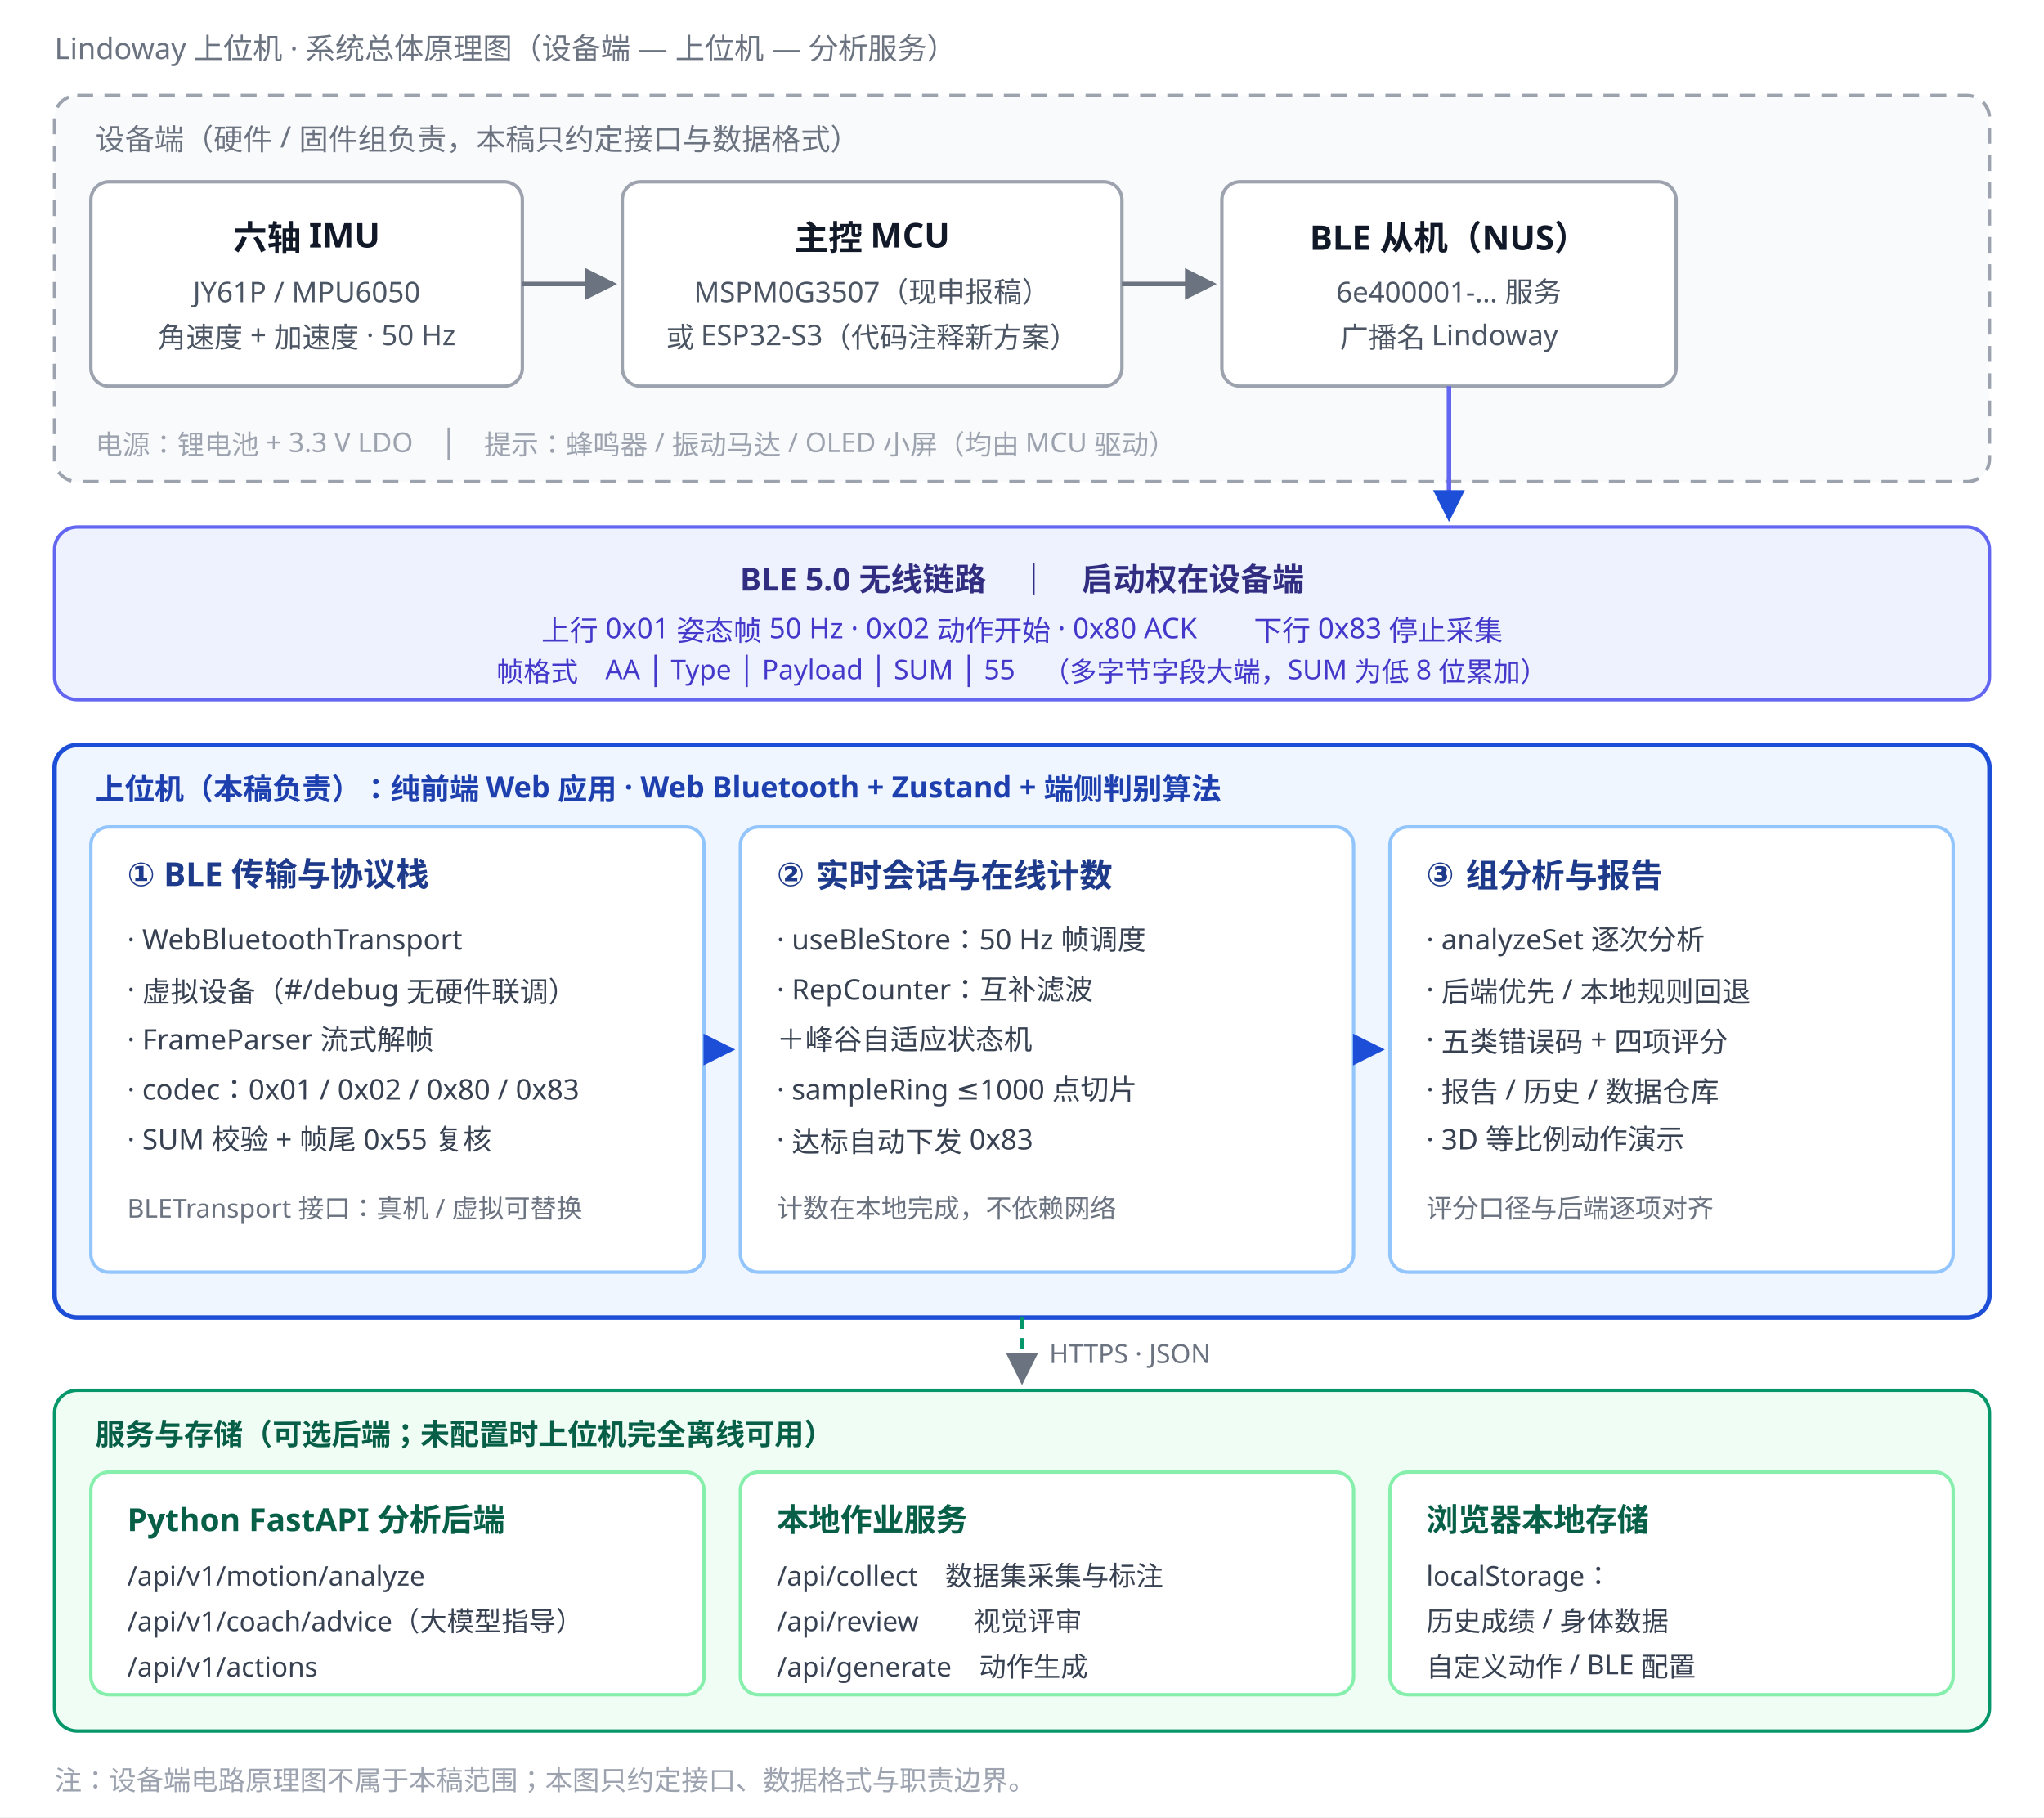
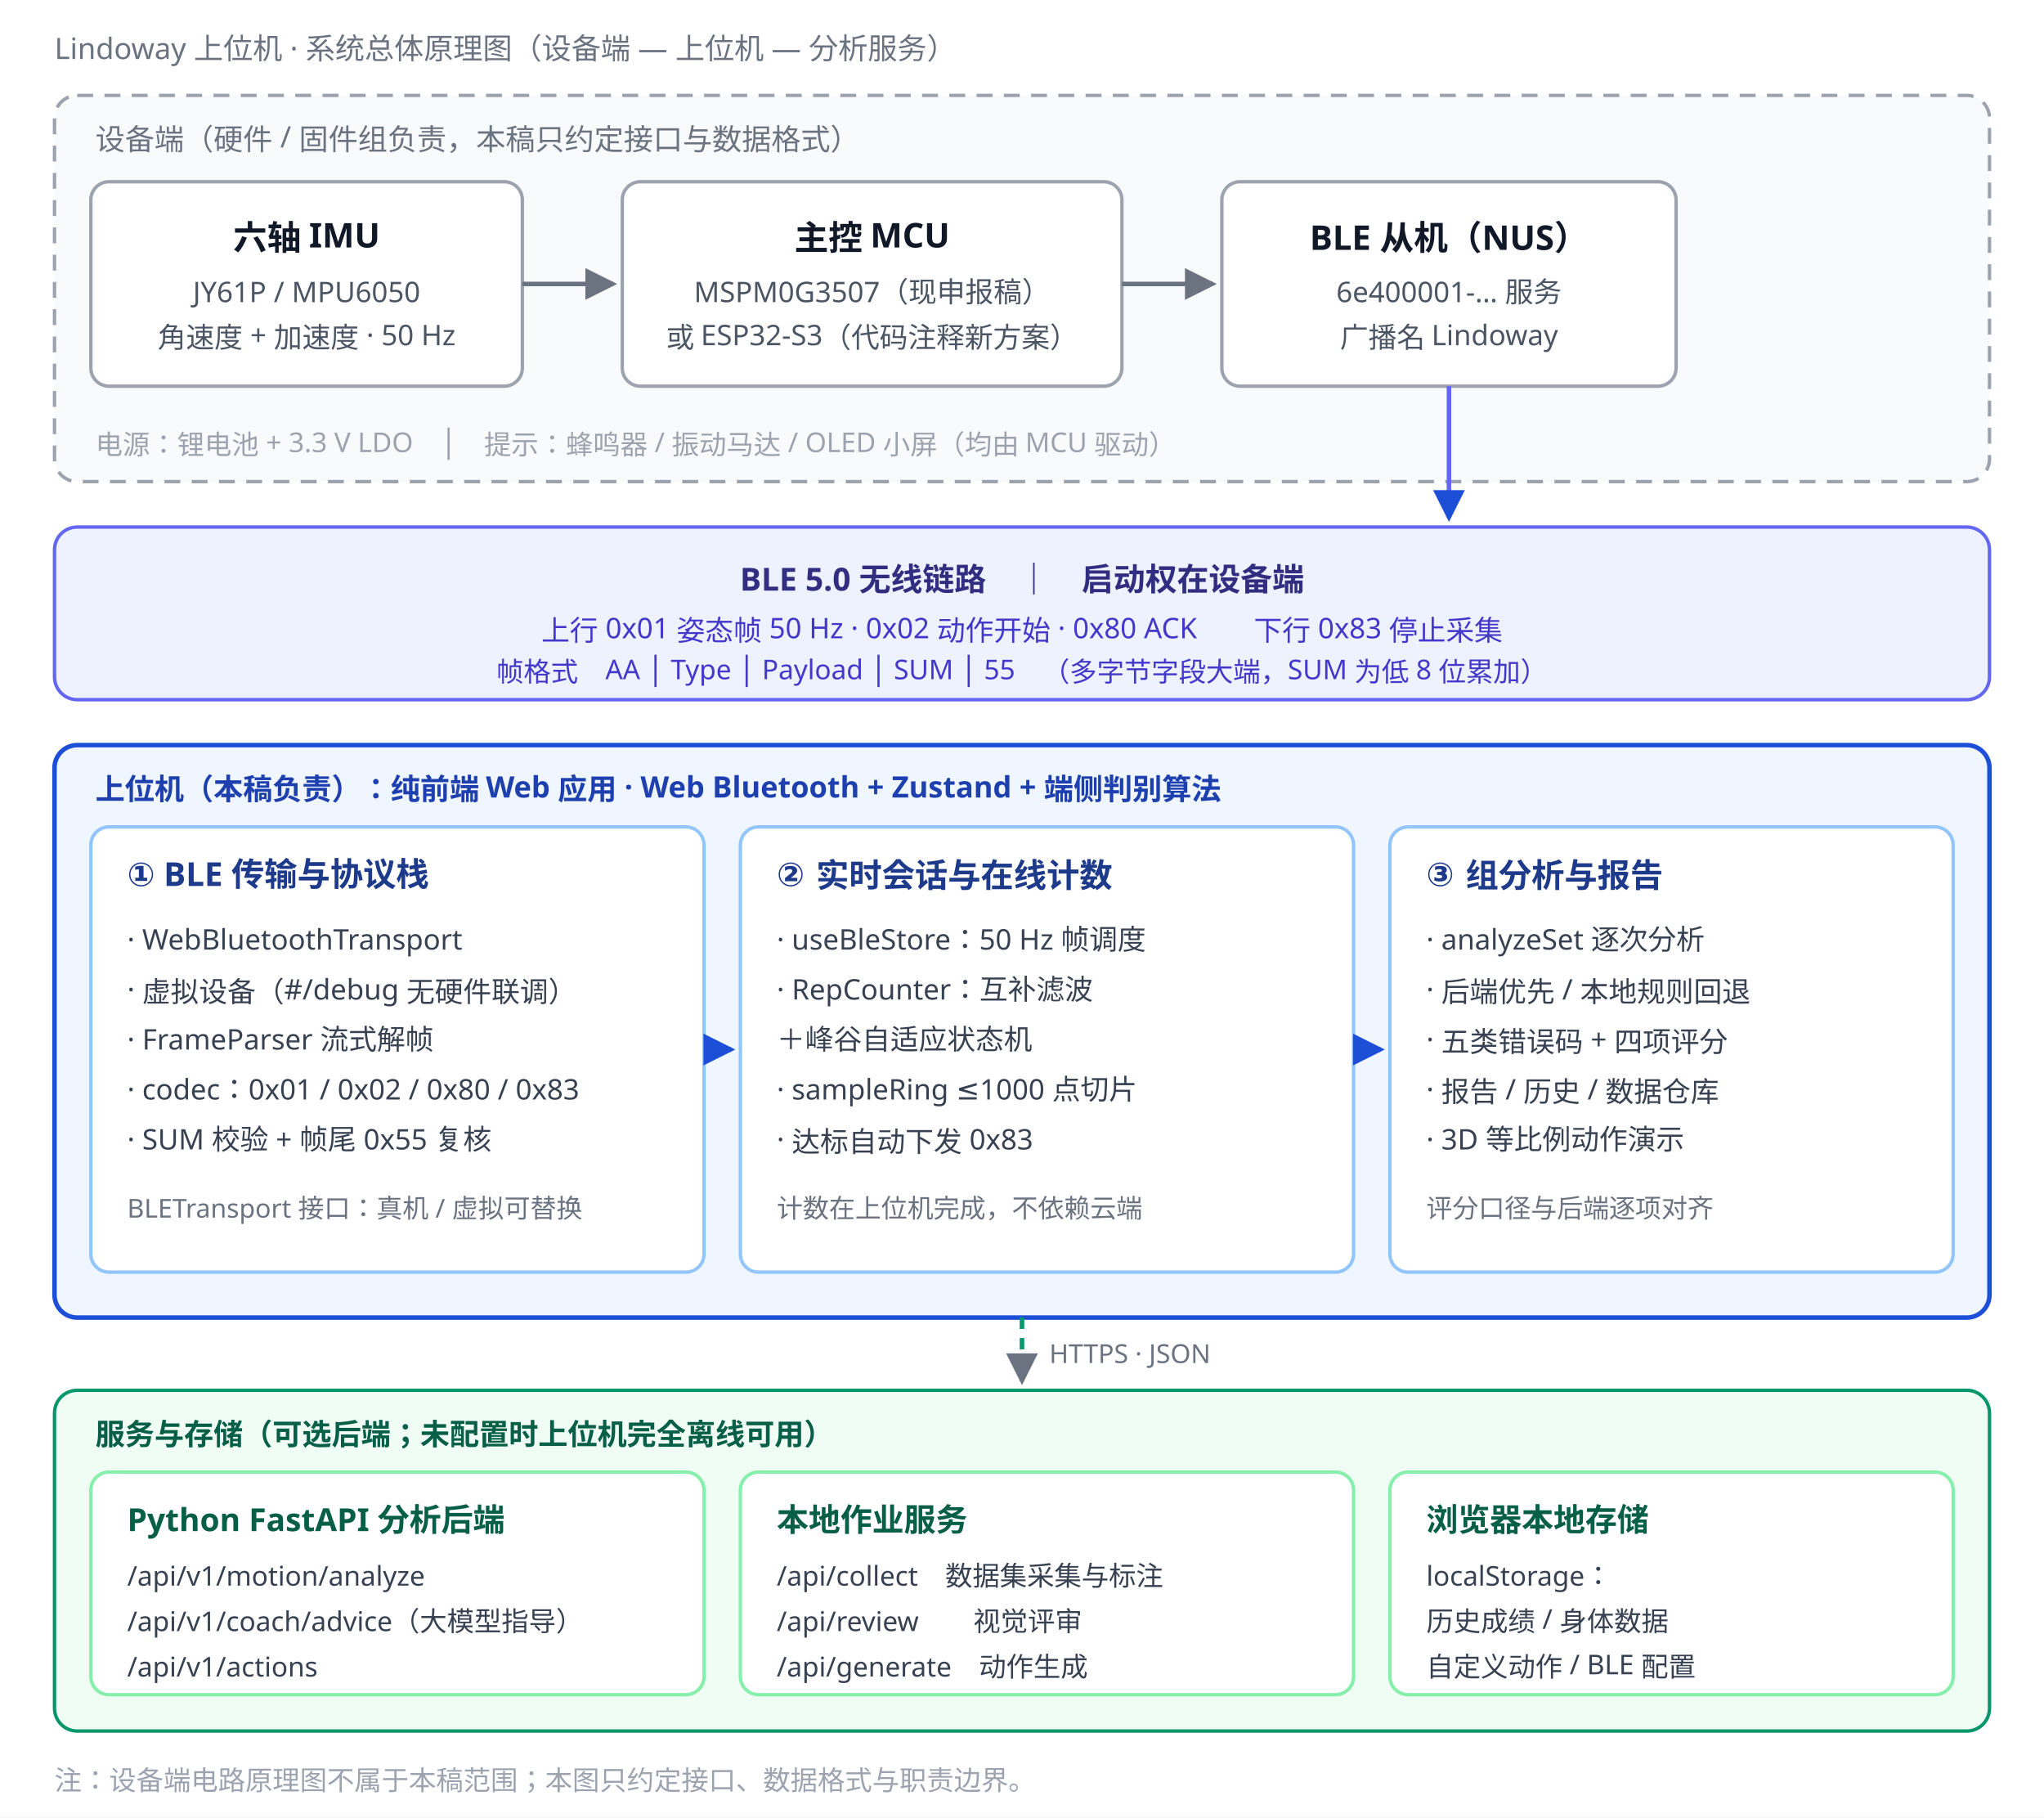
<svg xmlns="http://www.w3.org/2000/svg" width="900" height="800" viewBox="0 0 900 800" font-family="'Microsoft YaHei','Segoe UI',sans-serif">
  <defs>
    <marker id="ar" viewBox="0 0 8 8" refX="7" refY="4" markerWidth="7" markerHeight="7" orient="auto-start-reverse">
      <path d="M0,0 L8,4 L0,8 z" fill="#1d4ed8" />
    </marker>
    <marker id="arg" viewBox="0 0 8 8" refX="7" refY="4" markerWidth="7" markerHeight="7" orient="auto-start-reverse">
      <path d="M0,0 L8,4 L0,8 z" fill="#6b7280" />
    </marker>
  </defs>
  <rect width="900" height="800" fill="#ffffff" />
  <text x="24" y="26" font-size="13" fill="#6b7280">Lindoway 上位机 · 系统总体原理图（设备端 — 上位机 — 分析服务）</text>
  <rect x="24" y="42" width="852" height="170" rx="10" fill="#f9fafb" stroke="#9ca3af" stroke-width="1.5" stroke-dasharray="7 5" />
  <text x="42" y="66" font-size="13" fill="#6b7280">设备端（硬件 / 固件组负责，本稿只约定接口与数据格式）</text>
  <rect x="40" y="80" width="190" height="90" rx="8" fill="#ffffff" stroke="#9ca3af" stroke-width="1.5" />
  <text x="135" y="110" font-size="15" font-weight="700" fill="#111827" text-anchor="middle">六轴 IMU</text>
  <text x="135" y="133" font-size="12.5" fill="#4b5563" text-anchor="middle">JY61P / MPU6050</text>
  <text x="135" y="153" font-size="12.5" fill="#4b5563" text-anchor="middle">角速度 + 加速度 · 50 Hz</text>
  <rect x="274" y="80" width="220" height="90" rx="8" fill="#ffffff" stroke="#9ca3af" stroke-width="1.5" />
  <text x="384" y="110" font-size="15" font-weight="700" fill="#111827" text-anchor="middle">主控 MCU</text>
  <text x="384" y="133" font-size="12.5" fill="#4b5563" text-anchor="middle">MSPM0G3507（现申报稿）</text>
  <text x="384" y="153" font-size="12.5" fill="#4b5563" text-anchor="middle">或 ESP32-S3（代码注释新方案）</text>
  <rect x="538" y="80" width="200" height="90" rx="8" fill="#ffffff" stroke="#9ca3af" stroke-width="1.5" />
  <text x="638" y="110" font-size="15" font-weight="700" fill="#111827" text-anchor="middle">BLE 从机（NUS）</text>
  <text x="638" y="133" font-size="12.5" fill="#4b5563" text-anchor="middle">6e400001-… 服务</text>
  <text x="638" y="153" font-size="12.5" fill="#4b5563" text-anchor="middle">广播名 Lindoway</text>
  <line x1="230" y1="125" x2="270" y2="125" stroke="#6b7280" stroke-width="2" marker-end="url(#arg)" />
  <line x1="494" y1="125" x2="534" y2="125" stroke="#6b7280" stroke-width="2" marker-end="url(#arg)" />
  <text x="42" y="200" font-size="12" fill="#9ca3af">电源：锂电池 + 3.3 V LDO　│　提示：蜂鸣器 / 振动马达 / OLED 小屏（均由 MCU 驱动）</text>
  <rect x="24" y="232" width="852" height="76" rx="10" fill="#eef2ff" stroke="#6366f1" stroke-width="1.5" />
  <text x="450" y="260" font-size="14" fill="#312e81" text-anchor="middle" font-weight="700">BLE 5.0 无线链路　｜　启动权在设备端</text>
  <text x="450" y="282" font-size="12.5" fill="#4338ca" text-anchor="middle">上行 0x01 姿态帧 50 Hz · 0x02 动作开始 · 0x80 ACK　　下行 0x83 停止采集</text>
  <text x="450" y="300" font-size="12" fill="#4338ca" text-anchor="middle">帧格式　AA │ Type │ Payload │ SUM │ 55　（多字节字段大端，SUM 为低 8 位累加）</text>
  <line x1="638" y1="170" x2="638" y2="228" stroke="#6366f1" stroke-width="2" marker-end="url(#ar)" />
  <rect x="24" y="328" width="852" height="252" rx="10" fill="#eff6ff" stroke="#1d4ed8" stroke-width="2" />
  <text x="42" y="352" font-size="13" fill="#1e40af" font-weight="700">上位机（本稿负责）：纯前端 Web 应用 · Web Bluetooth + Zustand + 端侧判别算法</text>
  <rect x="40" y="364" width="270" height="196" rx="8" fill="#ffffff" stroke="#93c5fd" stroke-width="1.5" />
  <text x="56" y="390" font-size="14.5" font-weight="700" fill="#1e3a8a">① BLE 传输与协议栈</text>
  <text x="56" y="418" font-size="12.5" fill="#374151">· WebBluetoothTransport</text>
  <text x="56" y="440" font-size="12.5" fill="#374151">· 虚拟设备（#/debug 无硬件联调）</text>
  <text x="56" y="462" font-size="12.5" fill="#374151">· FrameParser 流式解帧</text>
  <text x="56" y="484" font-size="12.5" fill="#374151">· codec：0x01 / 0x02 / 0x80 / 0x83</text>
  <text x="56" y="506" font-size="12.5" fill="#374151">· SUM 校验 + 帧尾 0x55 复核</text>
  <text x="56" y="536" font-size="11.5" fill="#6b7280">BLETransport 接口：真机 / 虚拟可替换</text>
  <rect x="326" y="364" width="270" height="196" rx="8" fill="#ffffff" stroke="#93c5fd" stroke-width="1.5" />
  <text x="342" y="390" font-size="14.5" font-weight="700" fill="#1e3a8a">② 实时会话与在线计数</text>
  <text x="342" y="418" font-size="12.5" fill="#374151">· useBleStore：50 Hz 帧调度</text>
  <text x="342" y="440" font-size="12.5" fill="#374151">· RepCounter：互补滤波</text>
  <text x="342" y="462" font-size="12.5" fill="#374151">　＋峰谷自适应状态机</text>
  <text x="342" y="484" font-size="12.5" fill="#374151">· sampleRing ≤1000 点切片</text>
  <text x="342" y="506" font-size="12.5" fill="#374151">· 达标自动下发 0x83</text>
-   <text x="342" y="536" font-size="11.5" fill="#6b7280">计数在本地完成，不依赖网络</text>
+   <text x="342" y="536" font-size="11.5" fill="#6b7280">计数在上位机完成，不依赖云端</text>
  <rect x="612" y="364" width="248" height="196" rx="8" fill="#ffffff" stroke="#93c5fd" stroke-width="1.5" />
  <text x="628" y="390" font-size="14.5" font-weight="700" fill="#1e3a8a">③ 组分析与报告</text>
  <text x="628" y="418" font-size="12.5" fill="#374151">· analyzeSet 逐次分析</text>
  <text x="628" y="440" font-size="12.5" fill="#374151">· 后端优先 / 本地规则回退</text>
  <text x="628" y="462" font-size="12.5" fill="#374151">· 五类错误码 + 四项评分</text>
  <text x="628" y="484" font-size="12.5" fill="#374151">· 报告 / 历史 / 数据仓库</text>
  <text x="628" y="506" font-size="12.5" fill="#374151">· 3D 等比例动作演示</text>
  <text x="628" y="536" font-size="11.5" fill="#6b7280">评分口径与后端逐项对齐</text>
  <line x1="314" y1="462" x2="322" y2="462" stroke="#1d4ed8" stroke-width="2" marker-end="url(#ar)" />
  <line x1="600" y1="462" x2="608" y2="462" stroke="#1d4ed8" stroke-width="2" marker-end="url(#ar)" />
  <line x1="450" y1="580" x2="450" y2="608" stroke="#059669" stroke-width="2" stroke-dasharray="5 4" marker-end="url(#arg)" />
  <text x="462" y="600" font-size="11.5" fill="#6b7280">HTTPS · JSON</text>
  <rect x="24" y="612" width="852" height="150" rx="10" fill="#f0fdf4" stroke="#059669" stroke-width="1.5" />
  <text x="42" y="636" font-size="13" fill="#065f46" font-weight="700">服务与存储（可选后端；未配置时上位机完全离线可用）</text>
  <rect x="40" y="648" width="270" height="98" rx="8" fill="#ffffff" stroke="#86efac" stroke-width="1.5" />
  <text x="56" y="674" font-size="14" font-weight="700" fill="#065f46">Python FastAPI 分析后端</text>
  <text x="56" y="698" font-size="12" fill="#374151">/api/v1/motion/analyze</text>
  <text x="56" y="718" font-size="12" fill="#374151">/api/v1/coach/advice（大模型指导）</text>
  <text x="56" y="738" font-size="12" fill="#374151">/api/v1/actions</text>
  <rect x="326" y="648" width="270" height="98" rx="8" fill="#ffffff" stroke="#86efac" stroke-width="1.5" />
  <text x="342" y="674" font-size="14" font-weight="700" fill="#065f46">本地作业服务</text>
  <text x="342" y="698" font-size="12" fill="#374151">/api/collect　数据集采集与标注</text>
  <text x="342" y="718" font-size="12" fill="#374151">/api/review　　视觉评审</text>
  <text x="342" y="738" font-size="12" fill="#374151">/api/generate　动作生成</text>
  <rect x="612" y="648" width="248" height="98" rx="8" fill="#ffffff" stroke="#86efac" stroke-width="1.5" />
  <text x="628" y="674" font-size="14" font-weight="700" fill="#065f46">浏览器本地存储</text>
  <text x="628" y="698" font-size="12" fill="#374151">localStorage：</text>
  <text x="628" y="718" font-size="12" fill="#374151">历史成绩 / 身体数据</text>
  <text x="628" y="738" font-size="12" fill="#374151">自定义动作 / BLE 配置</text>
  <text x="24" y="788" font-size="12" fill="#9ca3af">注：设备端电路原理图不属于本稿范围；本图只约定接口、数据格式与职责边界。</text>
</svg>
